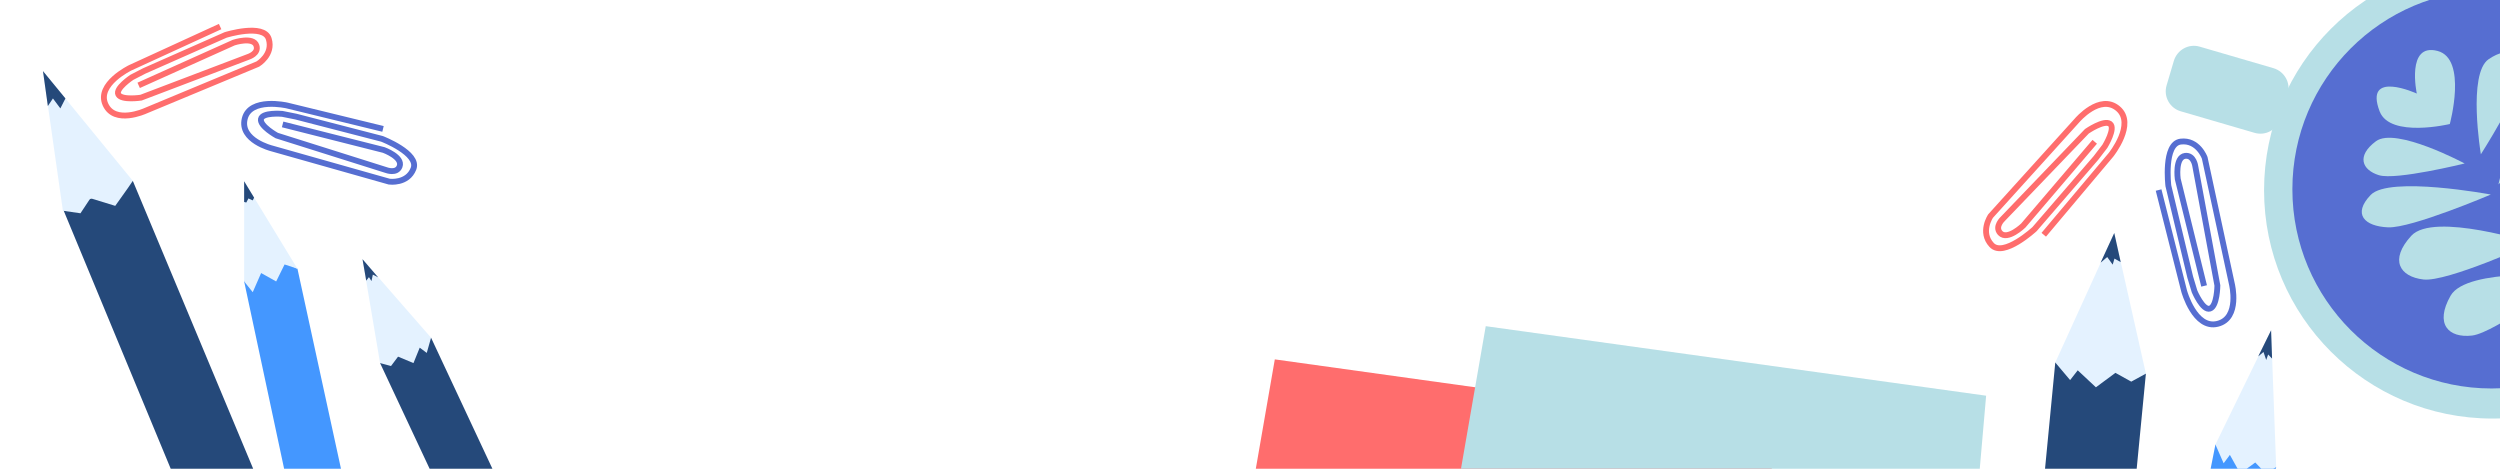
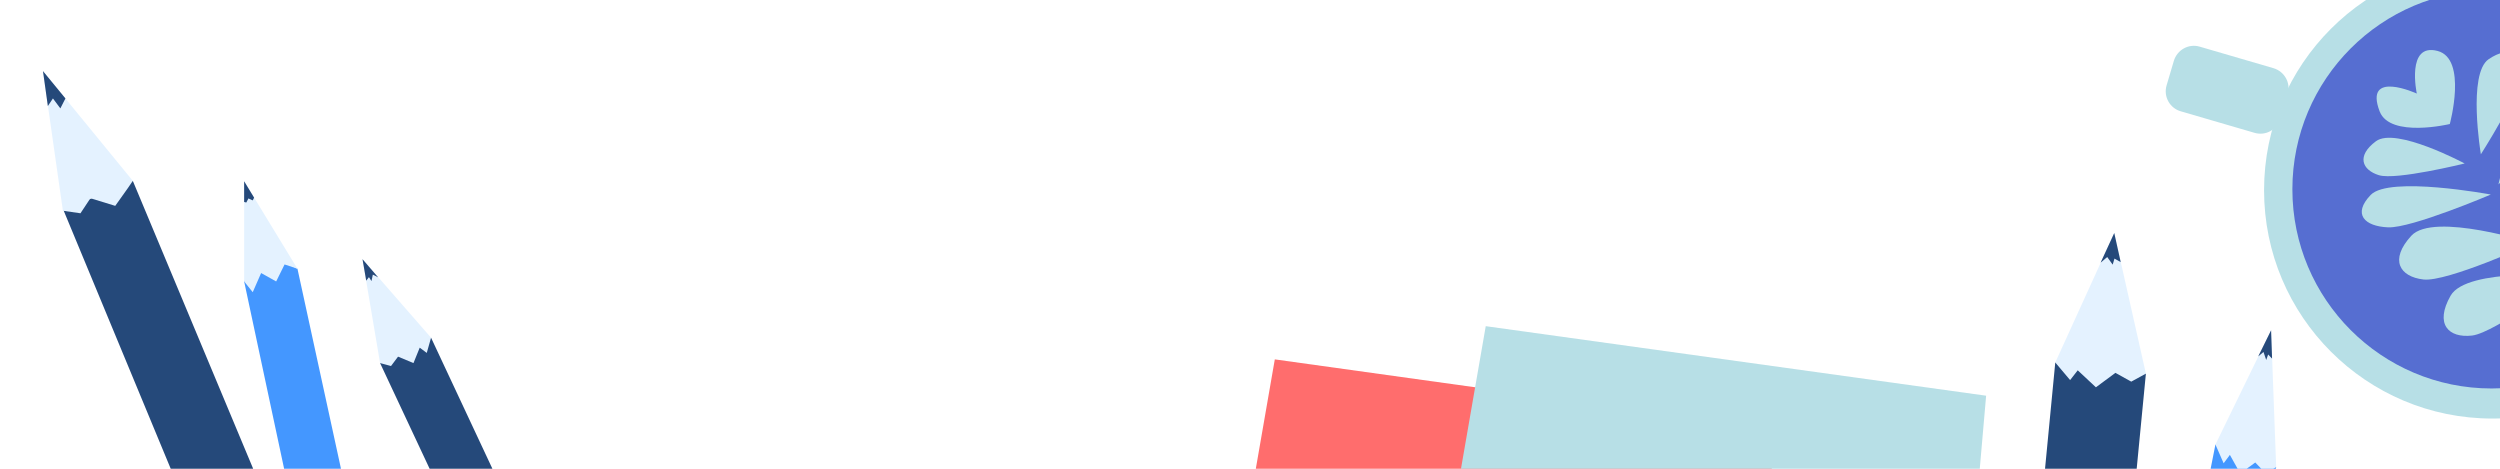
<svg xmlns="http://www.w3.org/2000/svg" xmlns:xlink="http://www.w3.org/1999/xlink" version="1.1" id="Layer_1" x="0px" y="0px" viewBox="0 0 1280 240" style="enable-background:new 0 0 1280 240;" xml:space="preserve">
  <style type="text/css">
	.st0{clip-path:url(#SVGID_2_);}
	.st1{clip-path:url(#SVGID_4_);}
	.st2{fill:#25497A;}
	.st3{fill:#4497FF;}
	.st4{fill:#E4F2FF;}
	.st5{fill:#FF6D6D;}
	.st6{fill:#B7DFE6;}
	.st7{fill:#566ED1;}
	.st8{fill:none;stroke:#FF6D6D;stroke-width:3;stroke-miterlimit:10;}
	.st9{fill:none;stroke:#566ED1;stroke-width:3;stroke-miterlimit:10;}
	.st10{display:none;fill:none;stroke:#566ED1;stroke-width:3;stroke-miterlimit:10;}
	.st11{fill:none;}
</style>
  <g>
    <defs>
      <rect id="SVGID_1_" width="1280" height="240" />
    </defs>
    <clipPath id="SVGID_2_">
      <use xlink:href="#SVGID_1_" style="overflow:visible;" />
    </clipPath>
    <g class="st0">
      <g>
        <defs>
          <rect id="SVGID_3_" x="0.5" y="-35.7" width="1283" height="301" />
        </defs>
        <clipPath id="SVGID_4_">
          <use xlink:href="#SVGID_3_" style="overflow:visible;" />
        </clipPath>
        <g class="st1">
          <polygon class="st2" points="270.7,279.7 244.4,292.1 194.6,185.9 220.7,172.9     " />
          <polygon class="st3" points="185.4,289.7 157.4,295.9 125,144.1 135.9,129.9 152.3,137.6     " />
          <polygon class="st2" points="143,272 106.9,287 32.5,107.6 68,92.6     " />
-           <polygon class="st4" points="185.6,132.7 194.6,185.9 200.2,187.4 203.8,182.6 211.7,185.9 214.9,178 218.5,180.7 220.7,172.9           " />
+           <polygon class="st4" points="185.6,132.7 194.6,185.9 200.2,187.4 203.8,182.6 211.7,185.9 214.9,178 218.5,180.7 220.7,172.9          " />
          <polygon class="st4" points="125,92.8 125,144.1 129.4,149.6 133.7,139.8 141.4,144.1 145.7,135.4 152.3,137.6     " />
          <polygon class="st4" points="22,36.4 32.2,107.9 41.2,109.2 46.3,101.5 59,105.4 65.4,96.4 68,92.6     " />
          <polygon class="st2" points="22,36.4 24.5,54.3 27.1,50.4 30.9,55.5 33.5,50.4     " />
          <polygon class="st2" points="125,92.8 125,103.4 126.1,103.7 127.2,101.6 129.4,102.6 130.1,101.2     " />
          <polygon class="st2" points="185.6,132.7 187.5,143.7 188.9,141.9 190.2,143.9 190.9,140.6 193.6,142     " />
          <path class="st5" d="M625.8,338.9l26.9-154.9l256.2,35.7L891,424.8l-186.3-24.4C661.4,386.3,627.6,364.8,625.8,338.9z" />
          <path class="st6" d="M733.8,321.9l26.9-154.9l256.2,35.6L999,407.8l-186.3-24.4C769.4,369.3,735.6,347.8,733.8,321.9z" />
          <circle class="st6" cx="1276.1" cy="97.4" r="116.9" />
          <circle class="st7" cx="1275.7" cy="96.9" r="102" />
          <path class="st6" d="M1109.3,43.7l3.7-12.5c1.7-5.7,7.6-9,13.3-7.3l37.7,11c5.7,1.7,9,7.6,7.3,13.3l-3.7,12.5      c-1.7,5.7-7.6,9-13.3,7.3l-37.7-11C1110.9,55.4,1107.6,49.4,1109.3,43.7z" />
          <path class="st6" d="M1316.2,141.2c0,0-53.2-4.4-61.5,10.2s-1,21.8,11,20.4S1316.2,141.2,1316.2,141.2z" />
          <path class="st6" d="M1275.3,99.6c0,0-52-9.7-61.5,0.2s-3.1,16.1,8.9,16.6S1275.3,99.6,1275.3,99.6z" />
          <path class="st6" d="M1261.9,83.7c0,0-35.3-18.9-45.4-11.4s-7.2,14.7,1.5,17.4S1261.9,83.7,1261.9,83.7z" />
          <path class="st6" d="M1254.3,63.5c0,0,9.1-33.3-6.2-37.4c-16.3-4.4-10.7,21.8-10.7,21.8s-27.3-12.5-19,9.2      C1223.8,70.8,1254.3,63.5,1254.3,63.5z" />
          <path class="st6" d="M1296.8,124.5c0,0-50.8-16.2-62.2-3.8s-5.9,21,6.2,22.4S1296.8,124.5,1296.8,124.5z" />
          <path class="st6" d="M1279.2,94.4c0,0,12.3-53.8,25.8-58.8s16.7,3.8,12.2,15.5S1279.2,94.4,1279.2,94.4z" />
          <path class="st6" d="M1270.2,79c0,0-6.9-41.3,4-48.7s17-2.2,16.7,7.3S1270.2,79,1270.2,79z" />
          <polygon class="st3" points="1105.2,374.5 1136.3,385.3 1165.4,239.2 1134.3,227.6     " />
-           <polygon class="st4" points="1162.8,169.1 1165.4,239.2 1159.8,242.1 1154.7,236.8 1147,242.4 1141.7,232.9 1138.5,237.2       1134.3,227.6     " />
+           <polygon class="st4" points="1162.8,169.1 1165.4,239.2 1159.8,242.1 1154.7,236.8 1147,242.4 1141.7,232.9 1138.5,237.2      1134.3,227.6     " />
          <polygon class="st2" points="1162.8,169.1 1163.3,183.6 1161.3,181.5 1160.3,184.3 1158.9,180.2 1156.2,182.5     " />
          <polygon class="st2" points="1037.1,343.3 1083.5,348.2 1098.7,191.3 1052.3,185.6     " />
-           <polygon class="st4" points="1082.5,119.3 1098.7,191.3 1091.2,195.4 1083.1,190.9 1073.1,198.3 1063.8,189.6 1059.9,194.6       1052.3,185.6     " />
+           <polygon class="st4" points="1082.5,119.3 1098.7,191.3 1091.2,195.4 1083.1,190.9 1073.1,198.3 1063.8,189.6 1059.9,194.6      1052.3,185.6     " />
          <polygon class="st2" points="1082.5,119.3 1085.8,134.2 1082.6,132.4 1081.7,135.5 1078.9,131.6 1075.5,134.5     " />
-           <path class="st8" d="M1046.4,120.2l34.4-40.9c0,0,12.8-15.9,3.6-23.7s-20.9,6-20.9,6l-44.3,49c0,0-5.6,8.2,0.5,14.8      s22-8.1,22-8.1l31.4-36.4l4.6-6c0,0,5.7-9.3,2.6-11.5s-11.8,3.8-11.8,3.8l-43,44.8c0,0-4.4,4-1.4,7.3c3.7,4,11.8-3.8,11.8-3.8      l36.6-42.9" />
-           <path class="st9" d="M1105.2,97.3l13.1,51.8c0,0,5.4,19.6,17.1,16.7s7.3-20.5,7.3-20.5l-13.9-64.5c0,0-3.4-9.4-12.3-8.3      s-6.3,22.6-6.3,22.6l11.2,46.8l2.2,7.3c0,0,4.2,10,7.9,8.8s3.8-11.8,3.8-11.8L1124,85.2c0,0-0.7-5.9-5.2-5.4      c-5.3,0.7-3.8,11.8-3.8,11.8l13.5,54.8" />
          <path class="st10" d="M1055,10l-48.6,22.3c0,0-18.4,8.9-13.4,19.8s21.4,3.5,21.4,3.5l61-25.3c0,0,8.6-5,5.9-13.6      s-23.4-2.1-23.4-2.1L1014,34l-6.8,3.5c0,0-9.1,6-7.3,9.3s12.3,1.6,12.3,1.6l58-22.1c0,0,5.7-1.8,4.4-6.1      c-1.6-5.1-12.3-1.6-12.3-1.6L1011,41.8" />
-           <path class="st8" d="M112.7,13.6l-46,21.1c0,0-17.4,8.4-12.7,18.8s20.3,3.3,20.3,3.3l57.7-24c0,0,8.1-4.8,5.6-12.9      s-22.1-2-22.1-2L73.9,36.3l-6.4,3.3c0,0-8.6,5.7-6.9,8.8S72.2,50,72.2,50l55-20.9c0,0,5.4-1.7,4.1-5.7      c-1.5-4.9-11.6-1.6-11.6-1.6L71,43.7" />
-           <path class="st9" d="M196.1,66l-49.2-12c0,0-18.9-4.3-21.6,6.8S139.2,76,139.2,76l60.1,17c0,0,9.3,1.3,12.4-6.6      s-16.1-15.3-16.1-15.3l-44.1-11.4l-7-1.4c0,0-10.3-0.9-10.9,2.7c-0.6,3.6,8.1,8.4,8.1,8.4l56.1,17.7c0,0,5.3,2,6.8-1.9      c1.8-4.8-8.1-8.4-8.1-8.4l-51.8-13.1" />
          <rect x="730.6" y="-530.1" transform="matrix(0.2812 -0.9597 0.9597 0.2812 1320.329 974.5039)" class="st11" width="1160.2" height="271.9" />
        </g>
      </g>
    </g>
  </g>
</svg>
